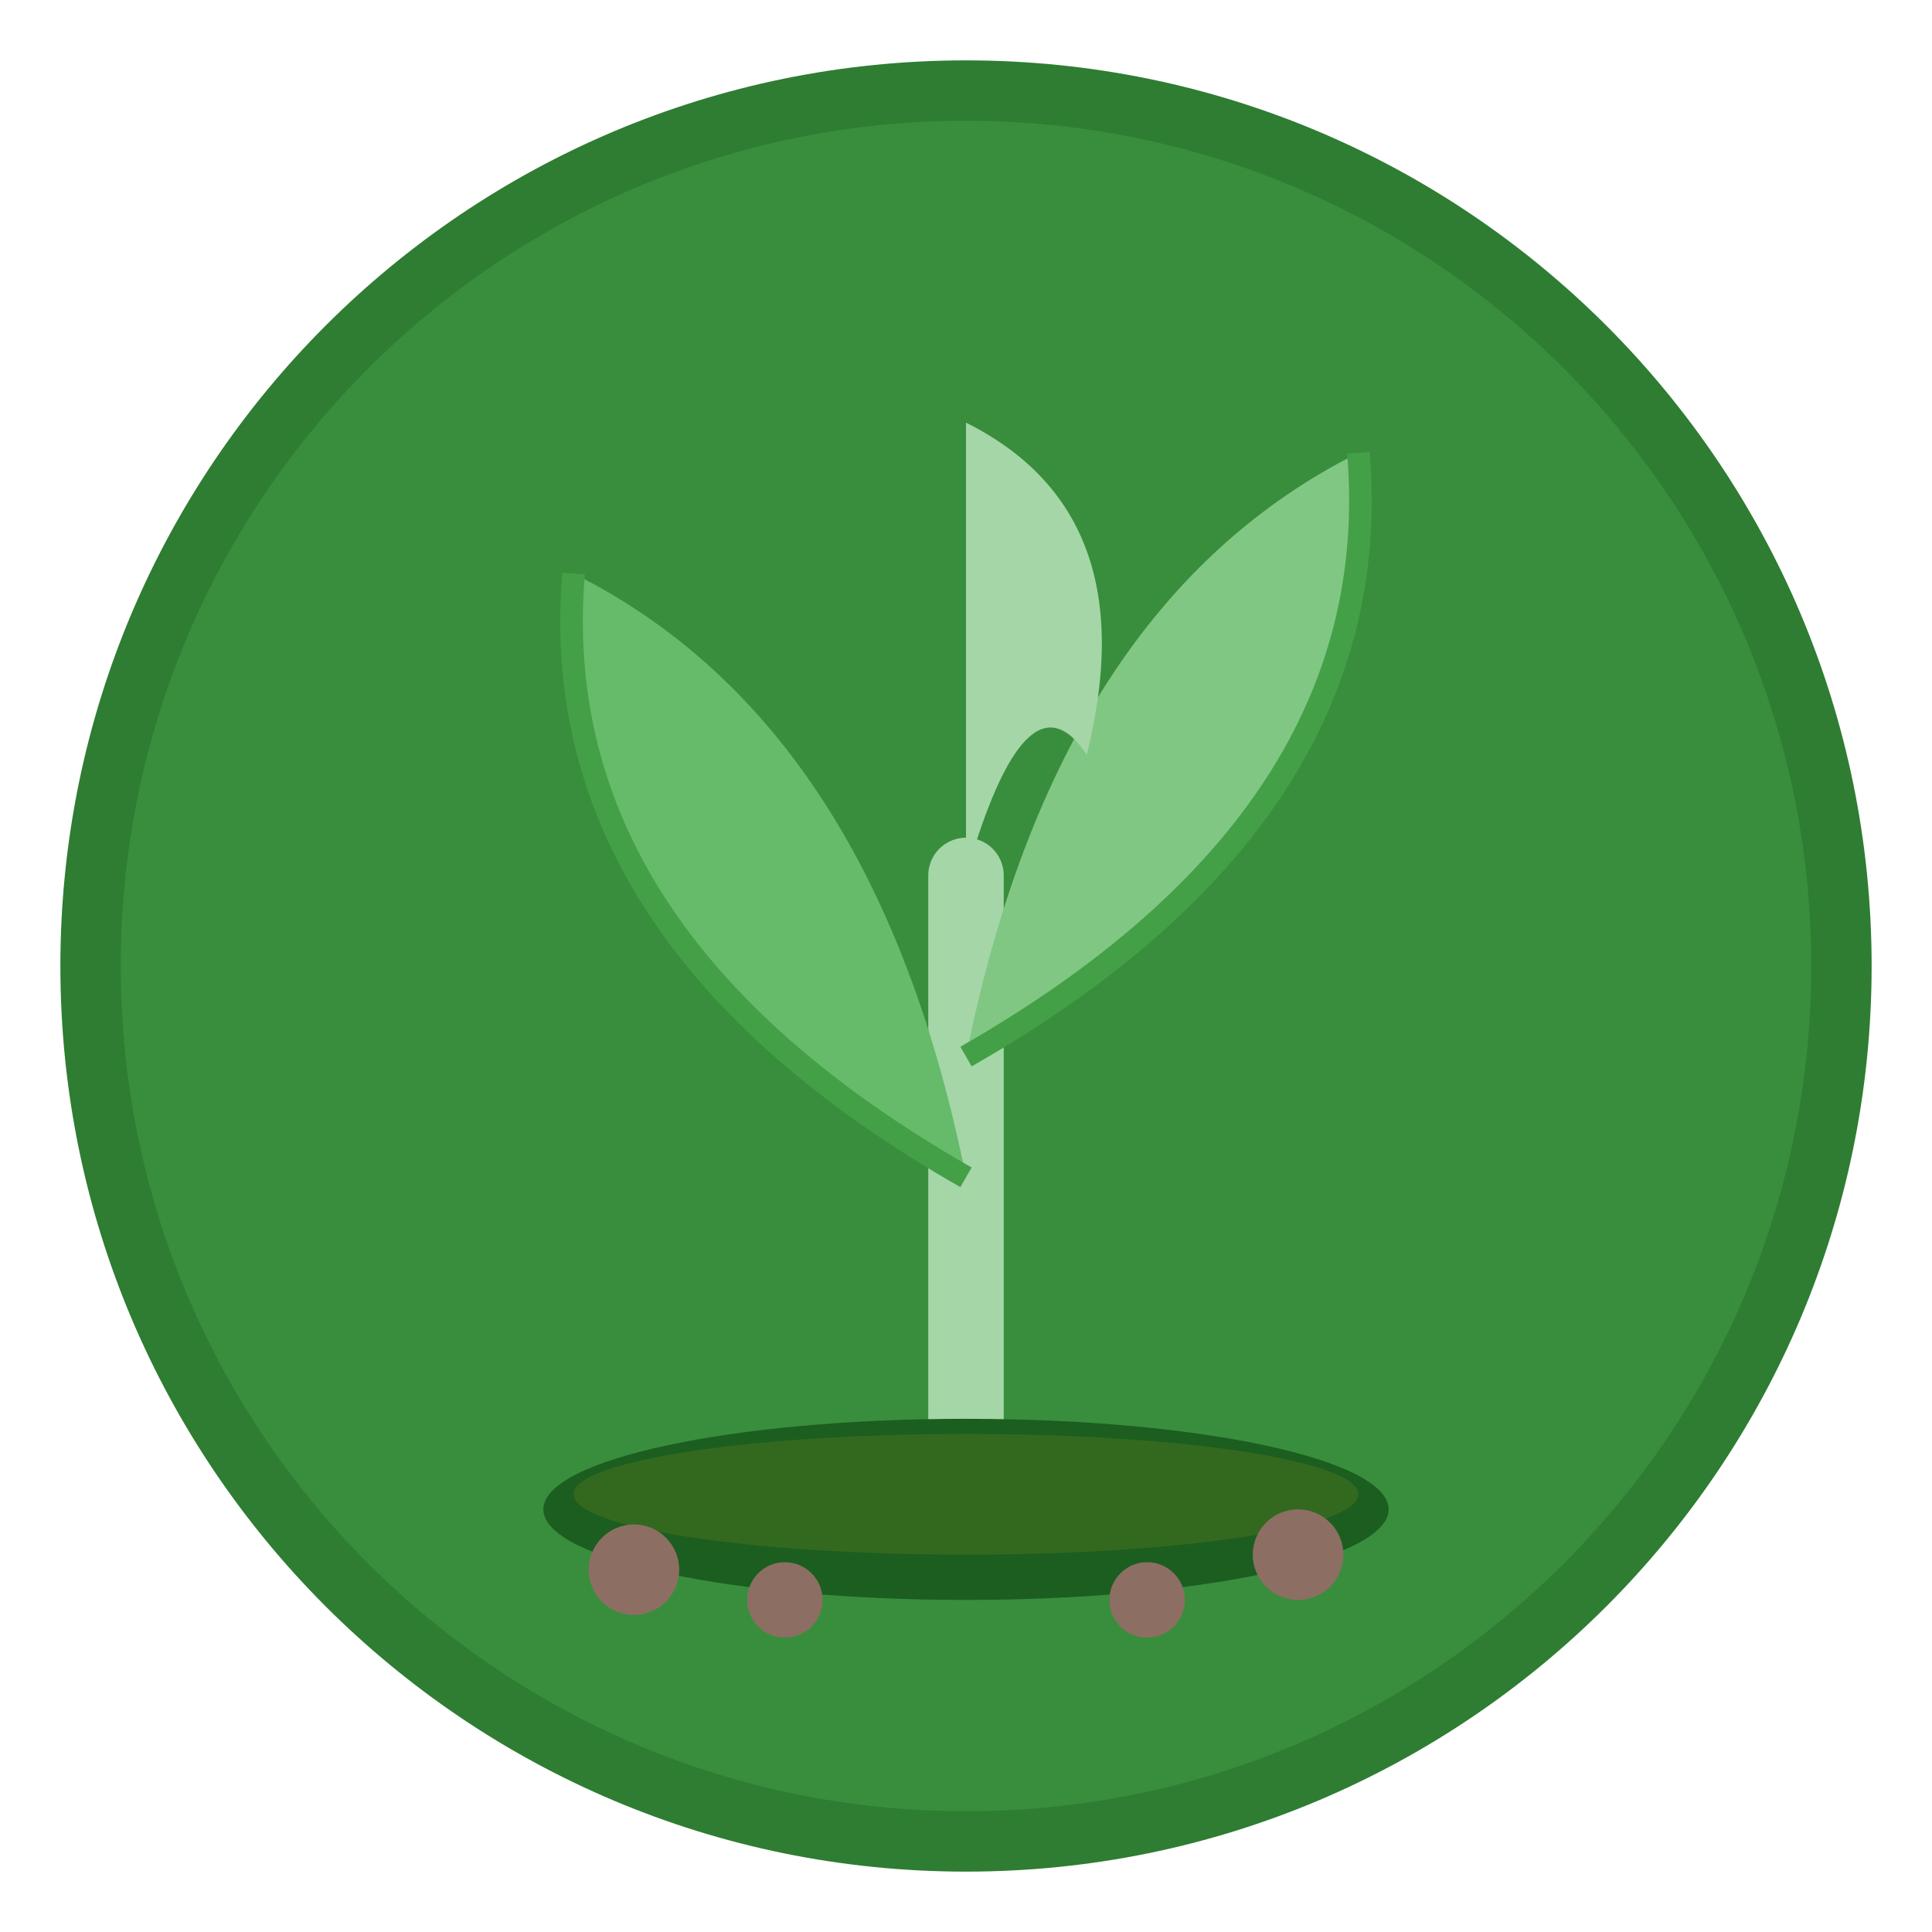
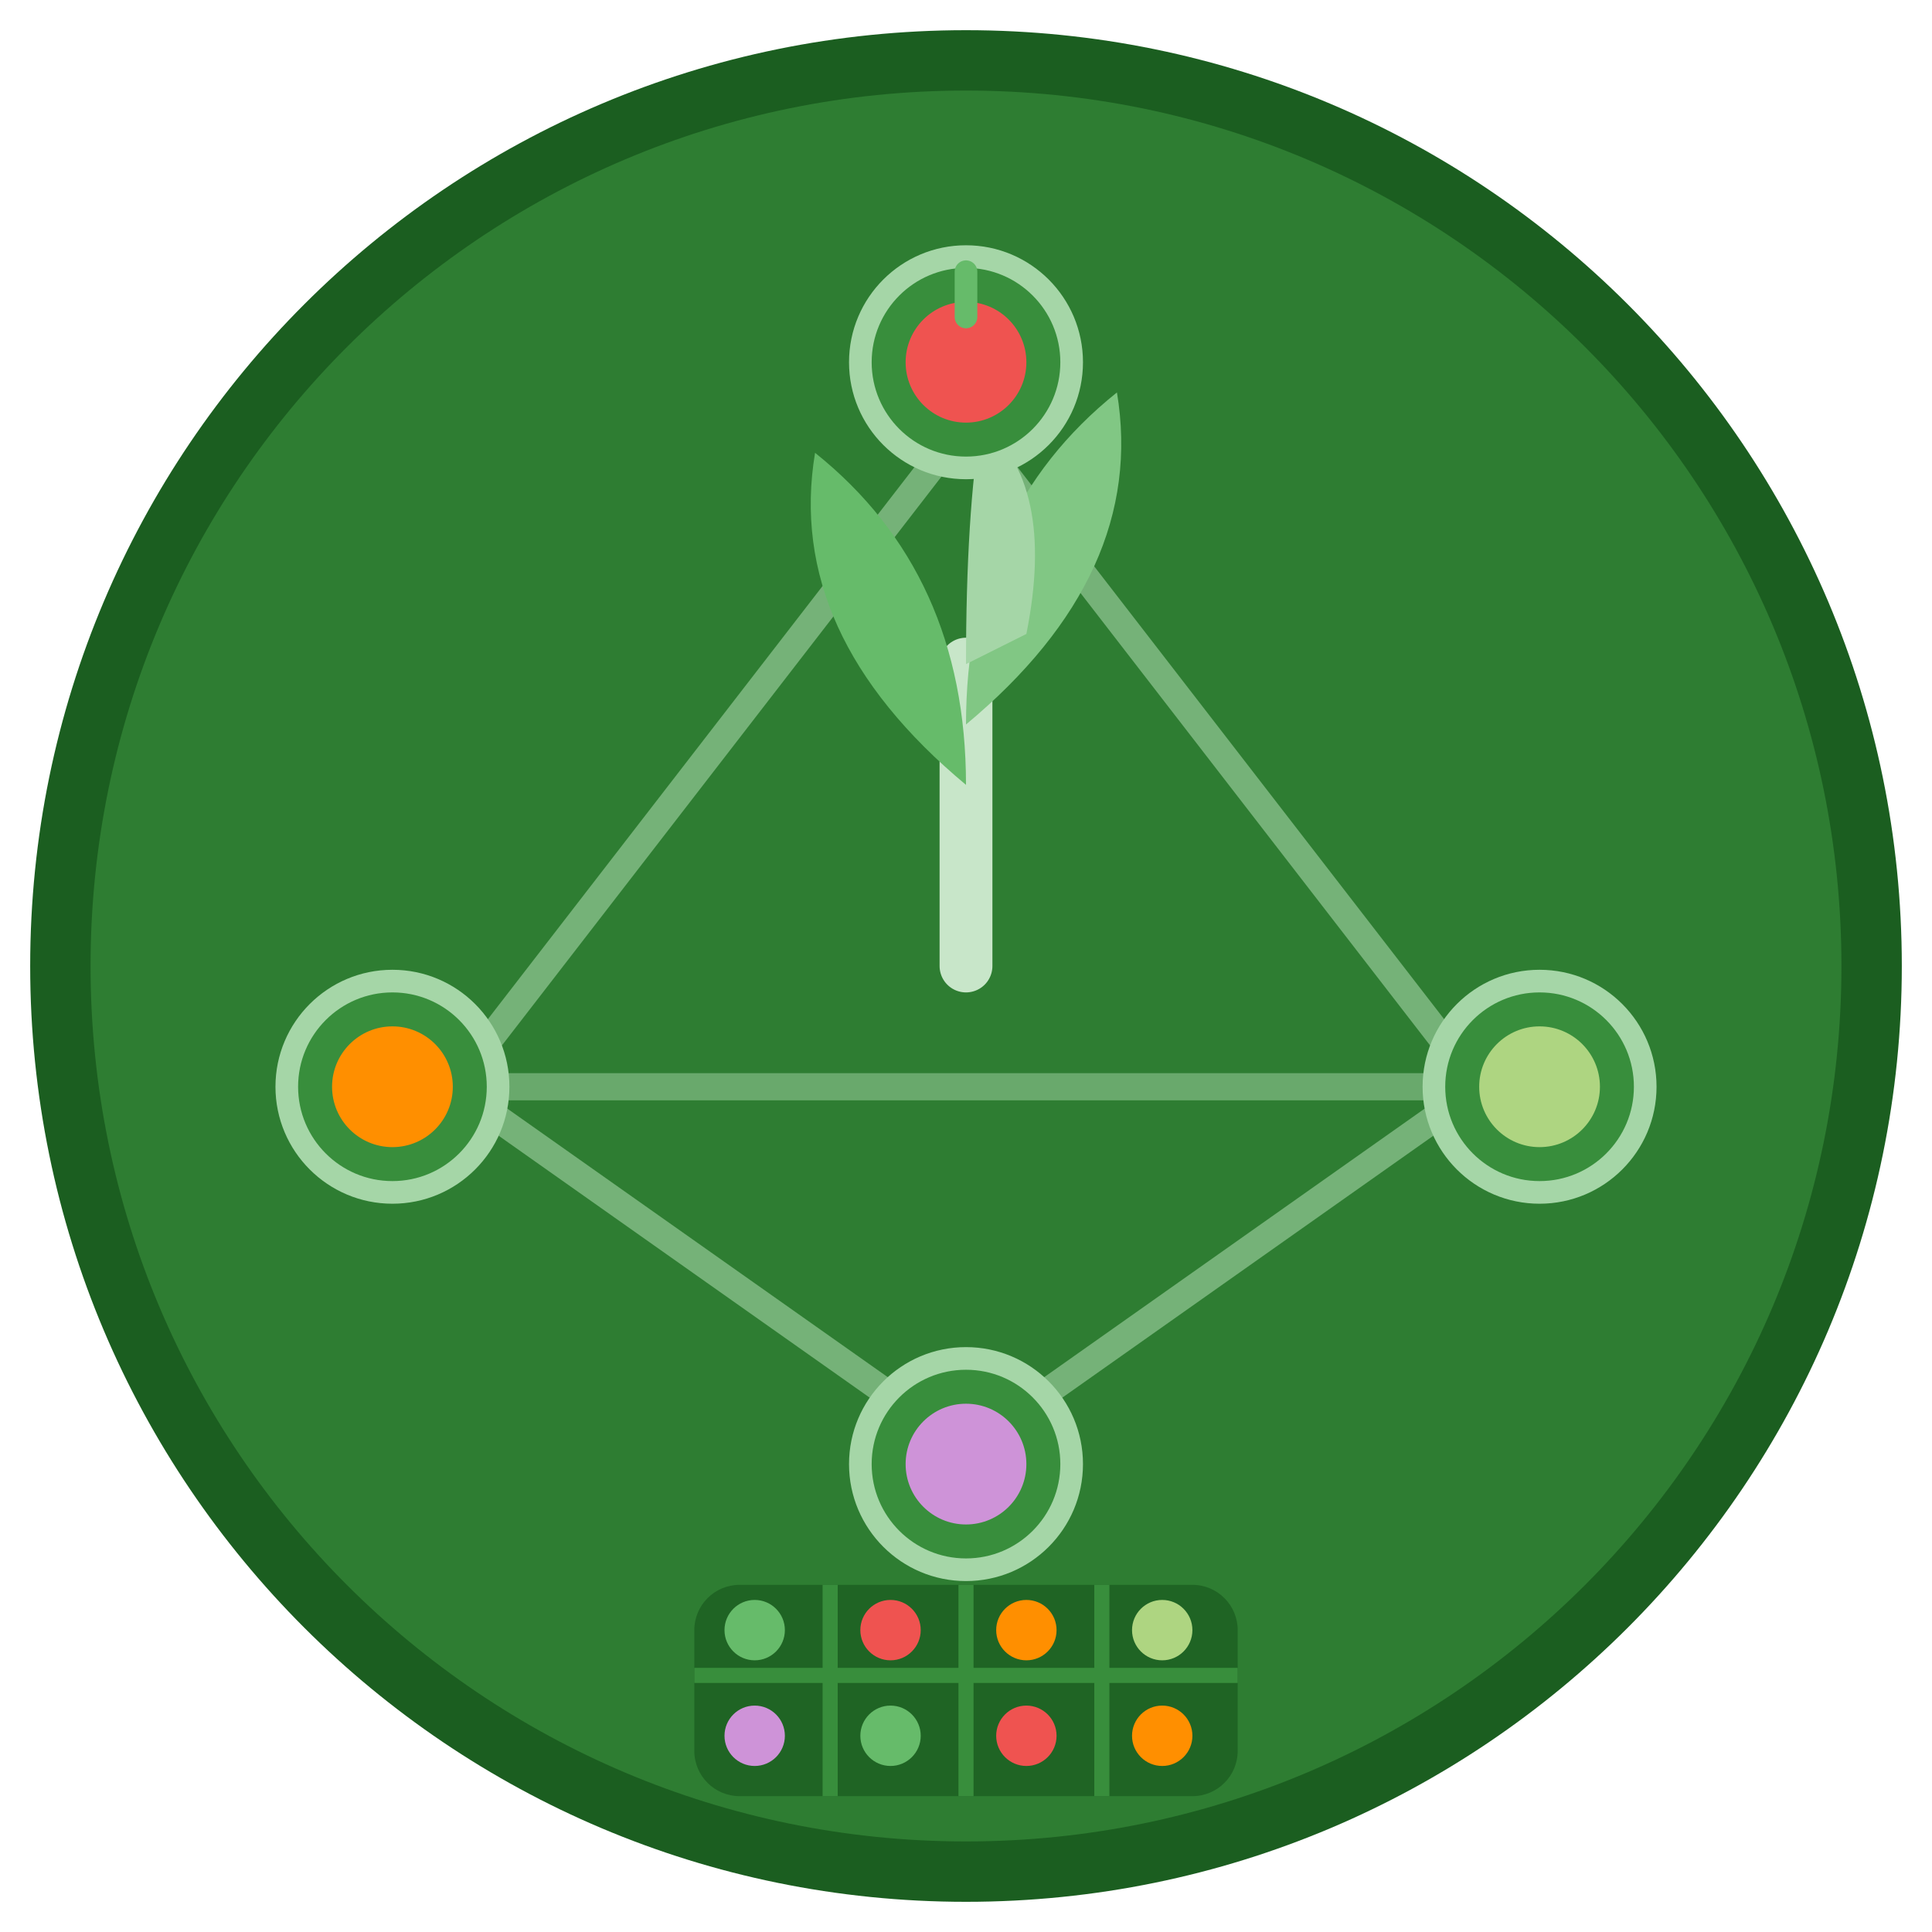
<svg xmlns="http://www.w3.org/2000/svg" viewBox="0 0 128 128" width="128" height="128">
-   <circle cx="64" cy="64" r="60" fill="#2E7D32" />
-   <circle cx="64" cy="64" r="56" fill="#388E3C" />
-   <line x1="64" y1="98" x2="64" y2="58" stroke="#A5D6A7" stroke-width="5" stroke-linecap="round" />
-   <path d="M64 78 Q36 62 38 38 Q58 48 64 78Z" fill="#66BB6A" />
-   <path d="M64 78 Q36 62 38 38" stroke="#43A047" stroke-width="1.5" fill="none" />
-   <path d="M64 70 Q92 54 90 30 Q70 40 64 70Z" fill="#81C784" />
-   <path d="M64 70 Q92 54 90 30" stroke="#43A047" stroke-width="1.5" fill="none" />
-   <path d="M64 58 Q64 36 64 28 Q76 34 72 50 Q68 44 64 58Z" fill="#A5D6A7" />
-   <ellipse cx="64" cy="100" rx="28" ry="6" fill="#1B5E20" />
-   <ellipse cx="64" cy="99" rx="26" ry="4" fill="#33691E" />
-   <circle cx="42" cy="104" r="3" fill="#8D6E63" />
-   <circle cx="52" cy="106" r="2.5" fill="#8D6E63" />
-   <circle cx="76" cy="106" r="2.5" fill="#8D6E63" />
-   <circle cx="86" cy="103" r="3" fill="#8D6E63" />
+   <circle cx="64" cy="64" r="62" fill="#1B5E20" />
+   <circle cx="64" cy="64" r="58" fill="#2E7D32" />
+   <line x1="64" y1="28" x2="30" y2="72" stroke="#A5D6A7" stroke-width="1.8" stroke-opacity="0.6" />
+   <line x1="64" y1="28" x2="98" y2="72" stroke="#A5D6A7" stroke-width="1.8" stroke-opacity="0.6" />
+   <line x1="30" y1="72" x2="64" y2="96" stroke="#A5D6A7" stroke-width="1.8" stroke-opacity="0.6" />
+   <line x1="98" y1="72" x2="64" y2="96" stroke="#A5D6A7" stroke-width="1.8" stroke-opacity="0.6" />
+   <line x1="30" y1="72" x2="98" y2="72" stroke="#A5D6A7" stroke-width="1.8" stroke-opacity="0.5" />
+   <line x1="64" y1="64" x2="64" y2="44" stroke="#C8E6C9" stroke-width="3.5" stroke-linecap="round" />
+   <path d="M64 52 Q52 42 54 30 Q64 38 64 52Z" fill="#66BB6A" />
+   <path d="M64 48 Q76 38 74 26 Q64 34 64 48Z" fill="#81C784" />
+   <path d="M64 44 Q64 34 65 28 Q70 32 68 42Z" fill="#A5D6A7" />
+   <circle cx="64" cy="24" r="7" fill="#388E3C" stroke="#A5D6A7" stroke-width="1.5" />
+   <circle cx="64" cy="24" r="4" fill="#EF5350" />
+   <line x1="64" y1="21" x2="64" y2="18" stroke="#66BB6A" stroke-width="1.5" stroke-linecap="round" />
+   <circle cx="26" cy="72" r="7" fill="#388E3C" stroke="#A5D6A7" stroke-width="1.5" />
+   <circle cx="26" cy="72" r="4" fill="#FF8F00" />
+   <circle cx="102" cy="72" r="7" fill="#388E3C" stroke="#A5D6A7" stroke-width="1.5" />
+   <circle cx="102" cy="72" r="4" fill="#AED581" />
+   <circle cx="64" cy="97" r="7" fill="#388E3C" stroke="#A5D6A7" stroke-width="1.5" />
+   <circle cx="64" cy="97" r="4" fill="#CE93D8" />
+   <rect x="46" y="105" width="36" height="14" rx="3" fill="#1B5E20" opacity="0.8" />
+   <line x1="55" y1="105" x2="55" y2="119" stroke="#388E3C" stroke-width="1" />
+   <line x1="64" y1="105" x2="64" y2="119" stroke="#388E3C" stroke-width="1" />
+   <line x1="73" y1="105" x2="73" y2="119" stroke="#388E3C" stroke-width="1" />
+   <line x1="46" y1="111" x2="82" y2="111" stroke="#388E3C" stroke-width="1" />
+   <circle cx="50" cy="108" r="2" fill="#66BB6A" />
+   <circle cx="59" cy="108" r="2" fill="#EF5350" />
+   <circle cx="68" cy="108" r="2" fill="#FF8F00" />
+   <circle cx="77" cy="108" r="2" fill="#AED581" />
+   <circle cx="50" cy="115" r="2" fill="#CE93D8" />
+   <circle cx="59" cy="115" r="2" fill="#66BB6A" />
+   <circle cx="68" cy="115" r="2" fill="#EF5350" />
+   <circle cx="77" cy="115" r="2" fill="#FF8F00" />
</svg>
